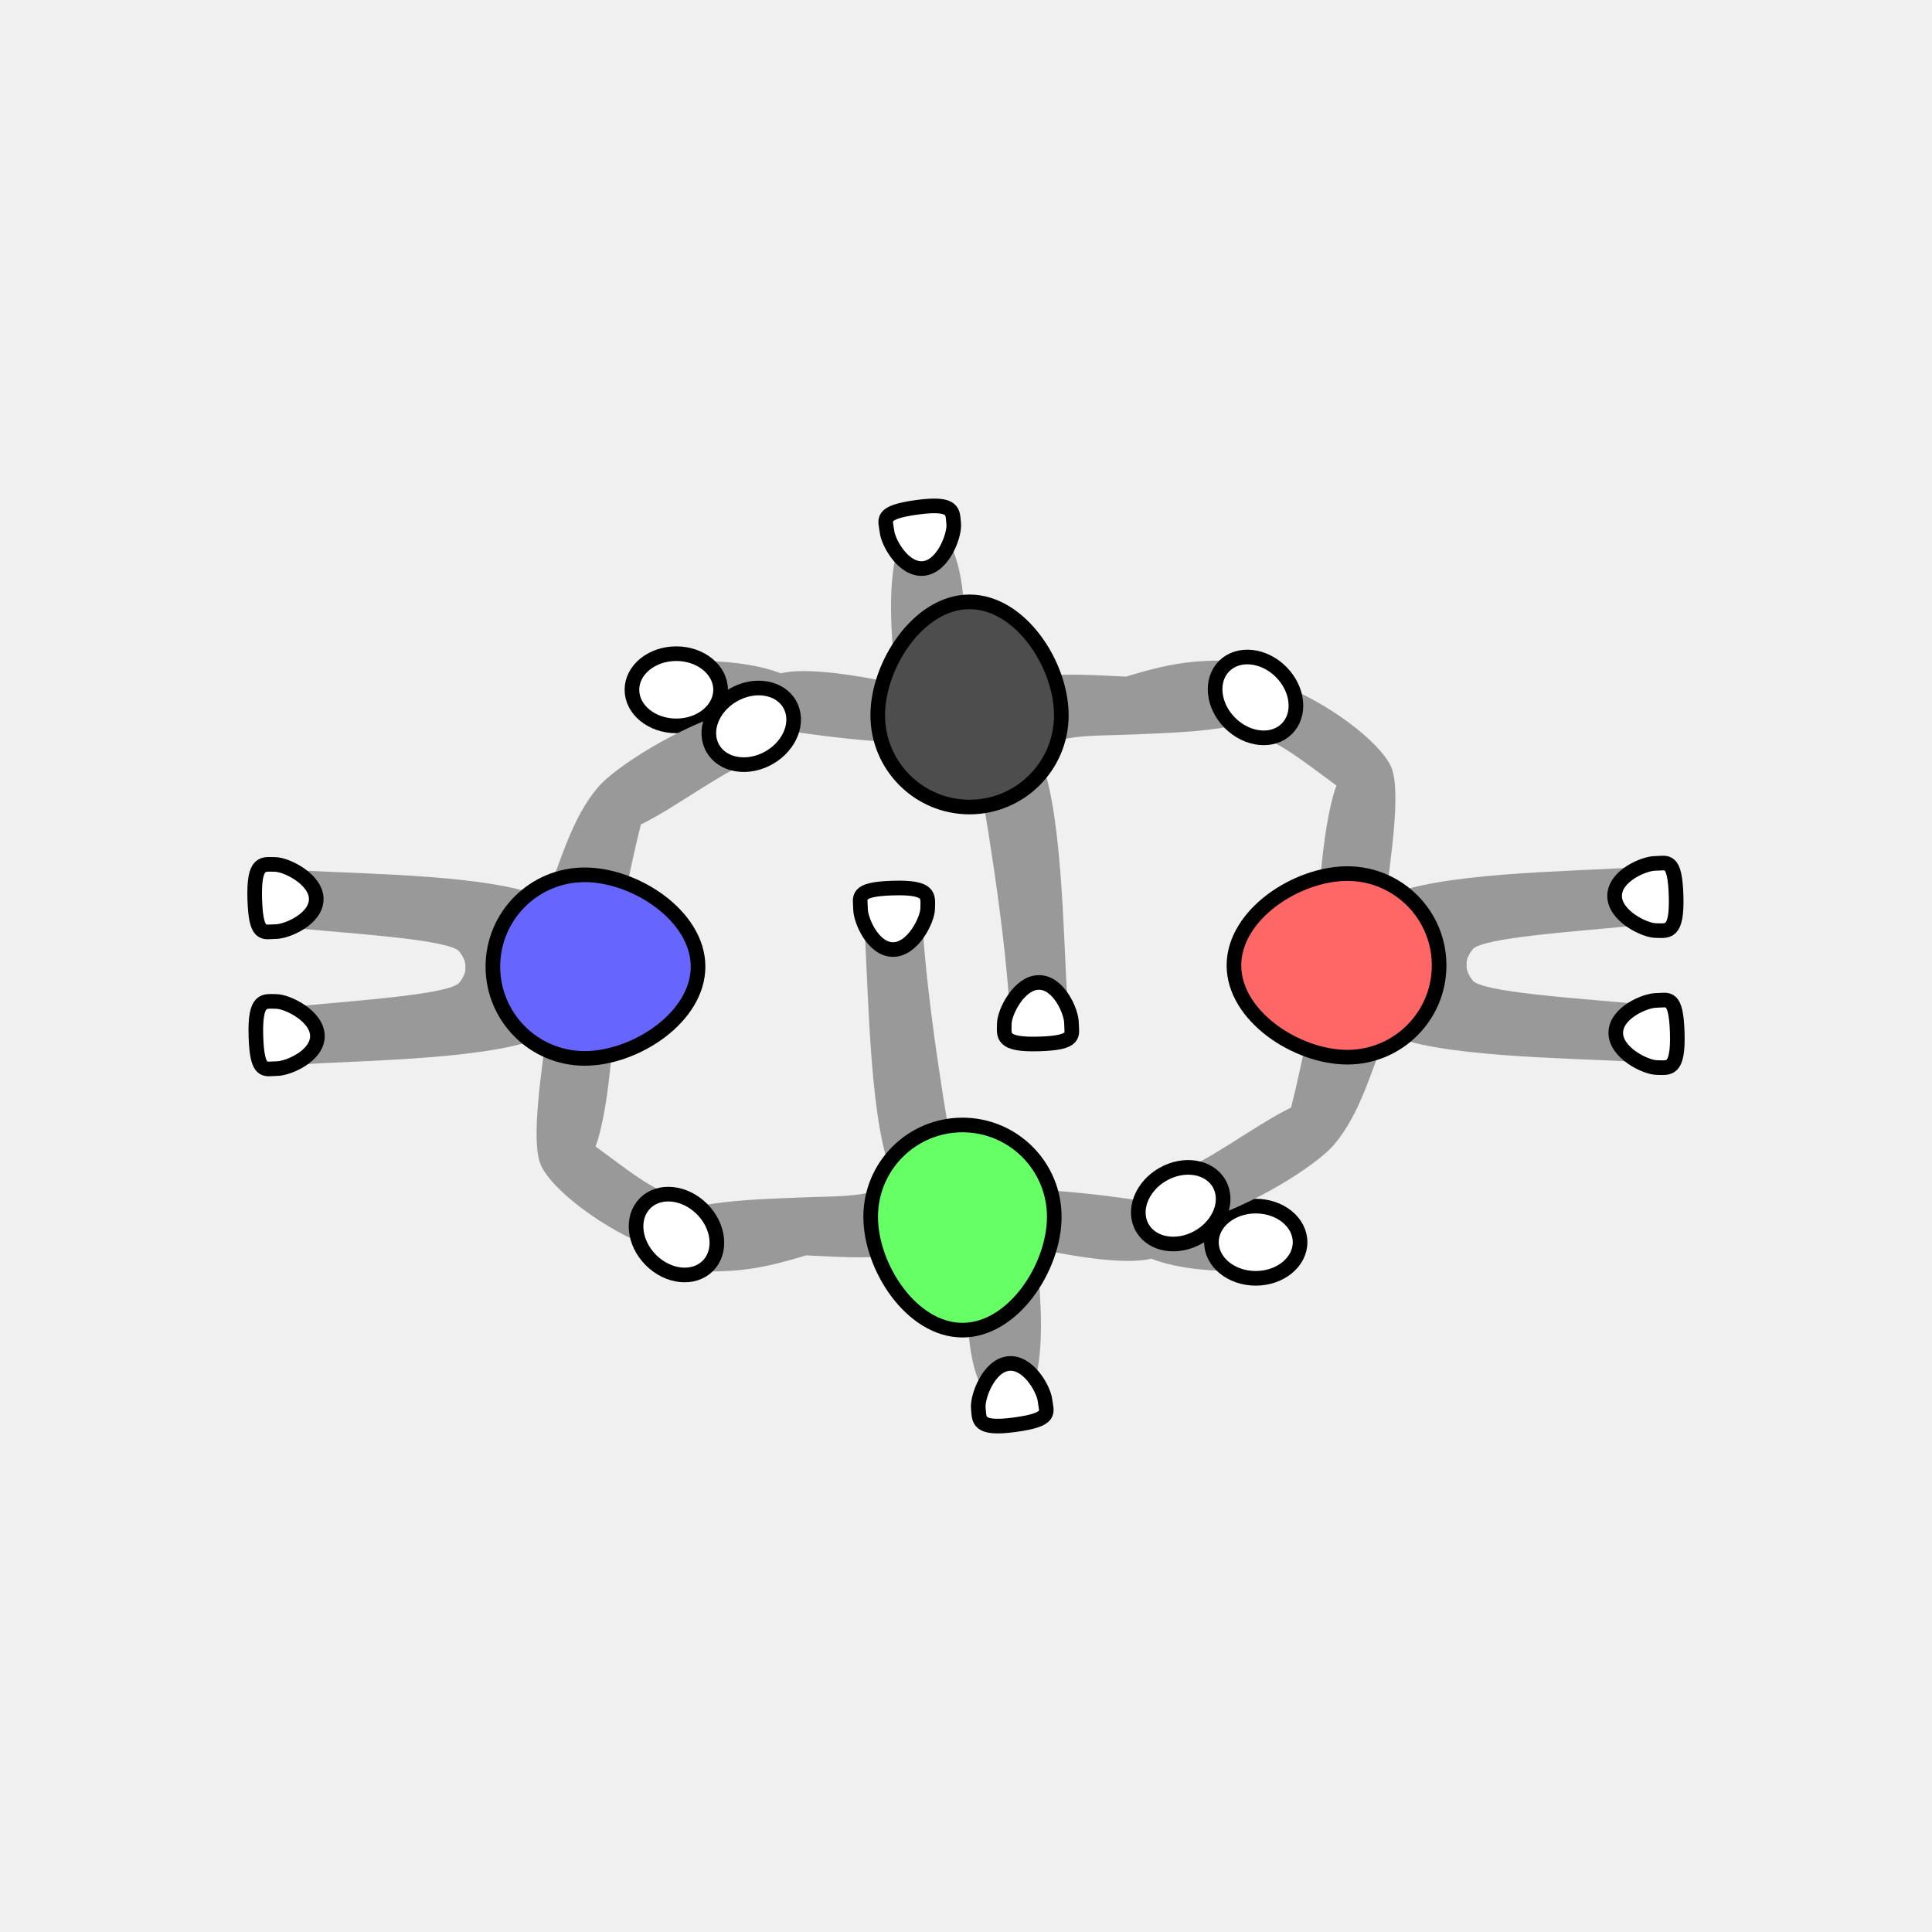
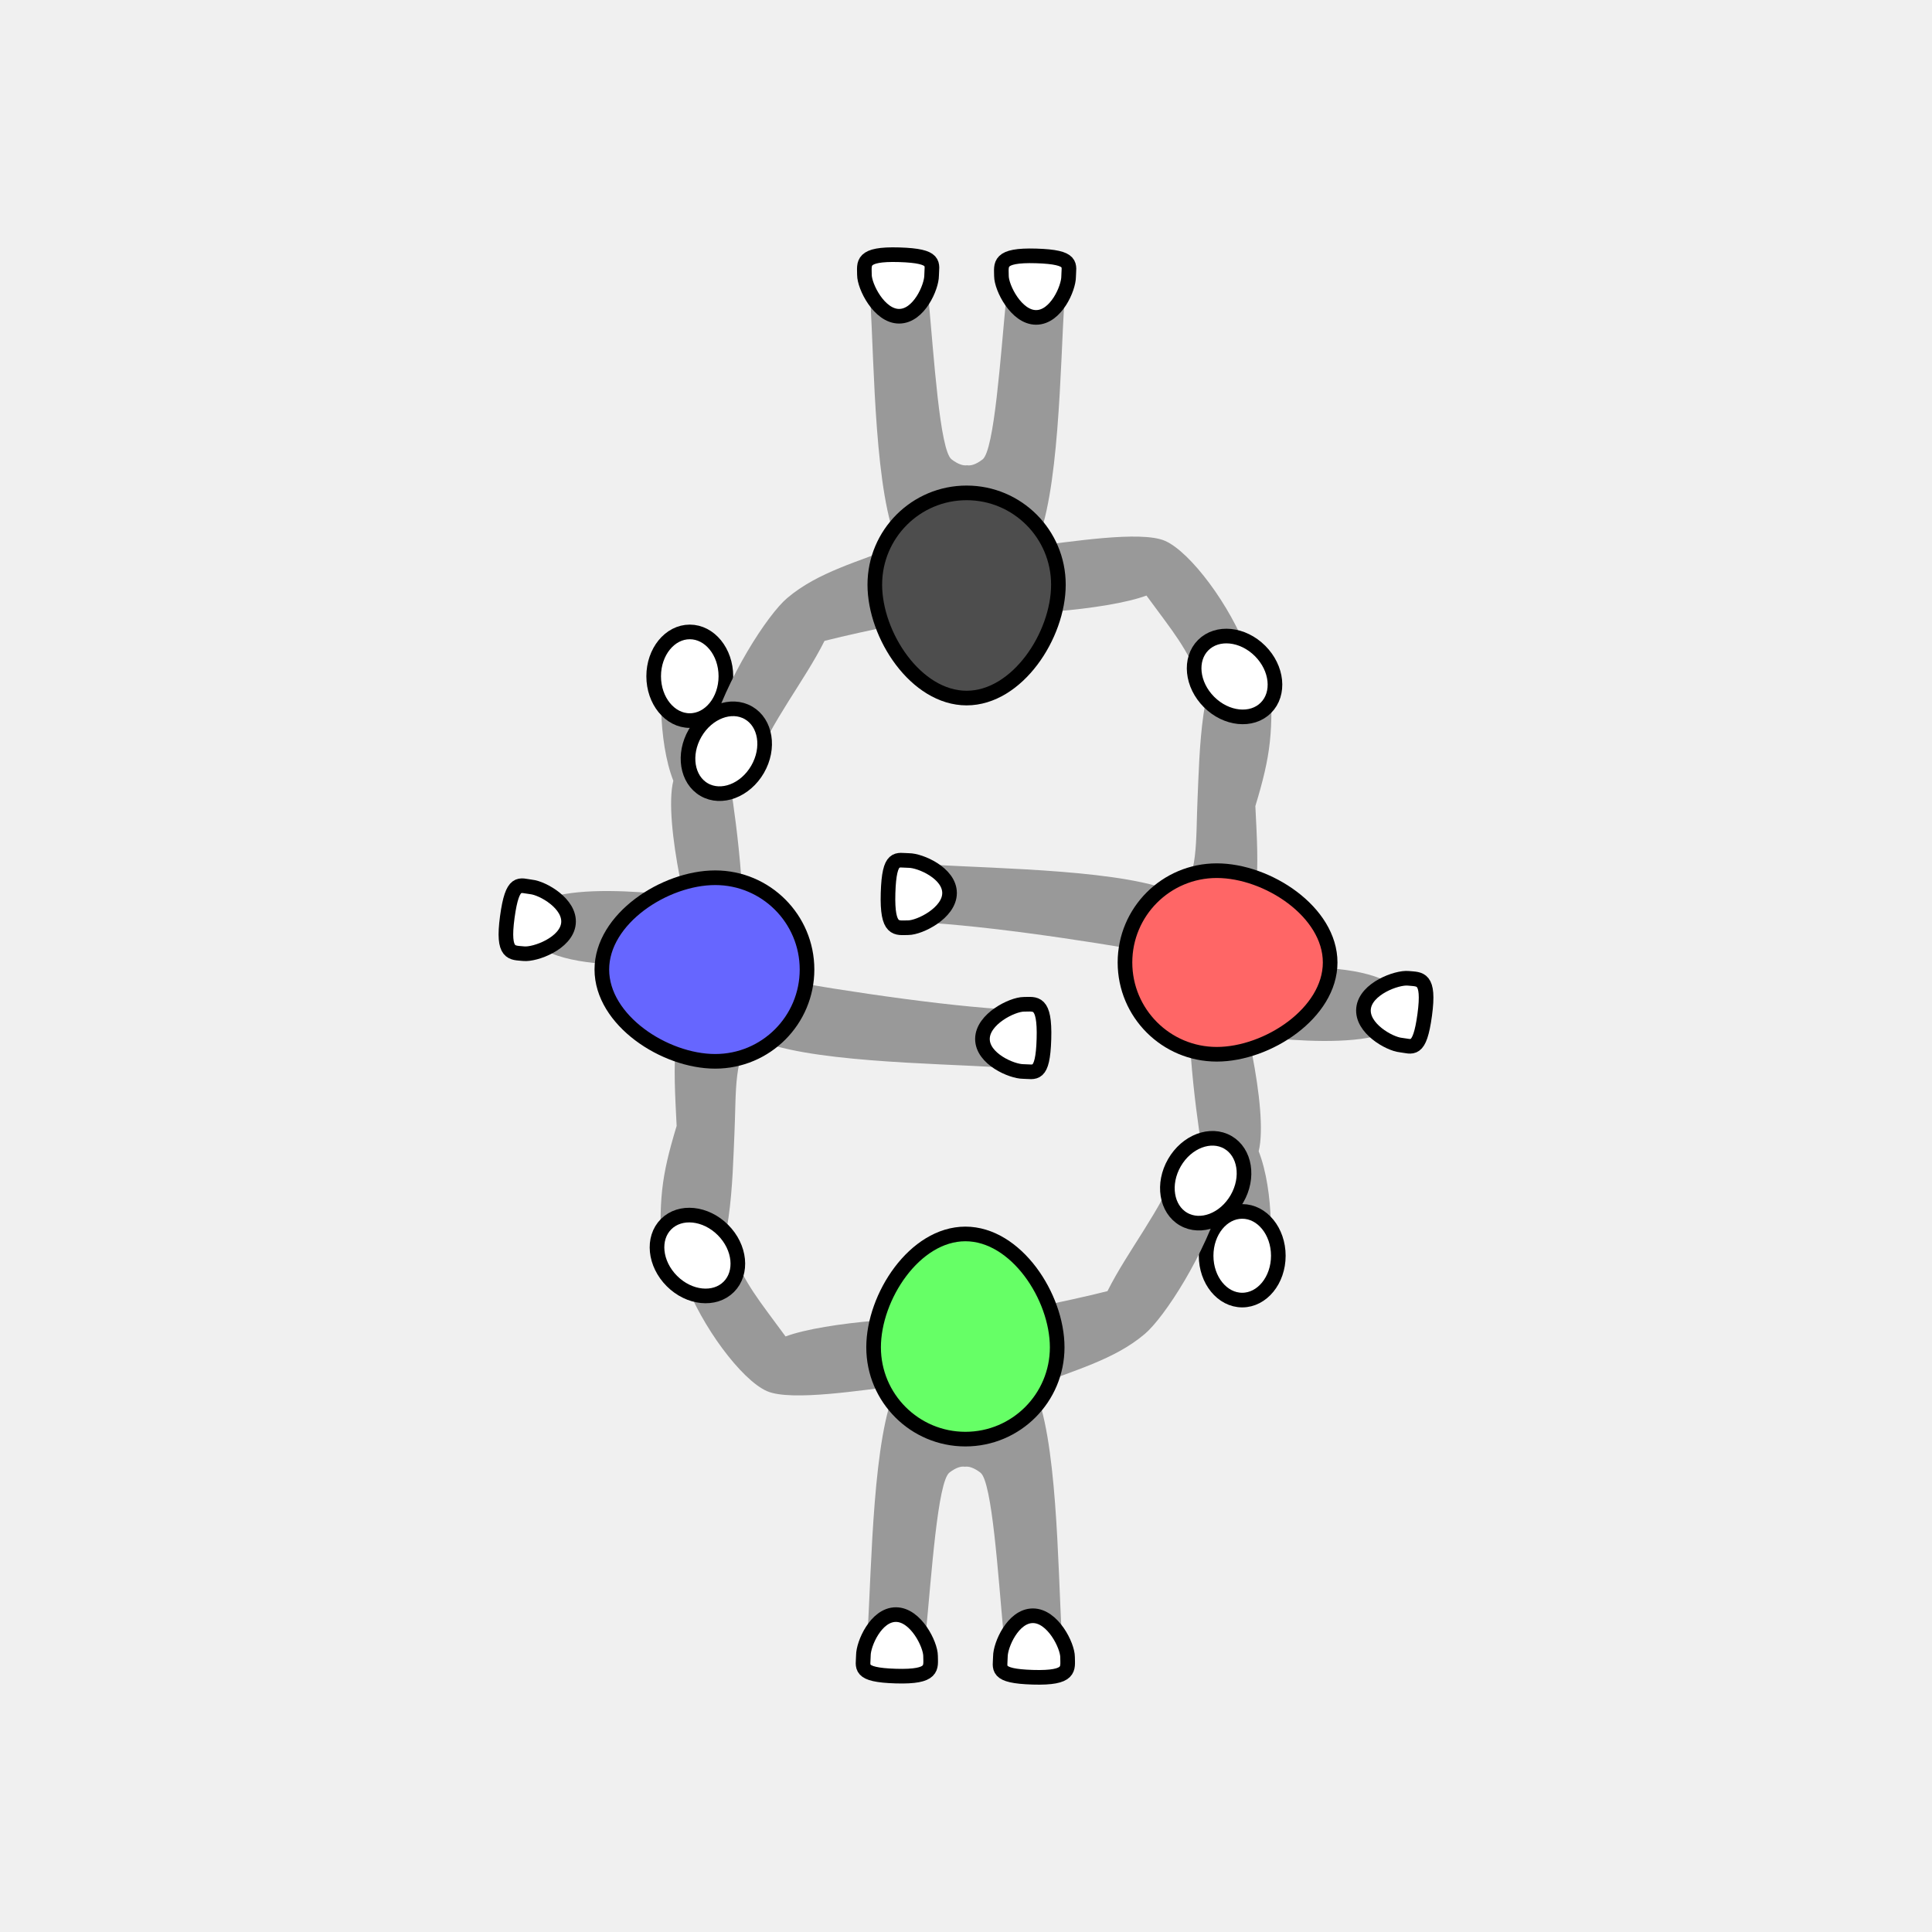
<svg xmlns="http://www.w3.org/2000/svg" width="35mm" height="35mm" viewBox="0 0 35 35" version="1.1" id="svg1" xml:space="preserve">
  <defs id="defs1" />
  <g id="layer1">
-     <path style="fill:#999999;fill-opacity:1;stroke:none;stroke-width:0.1" d="m 17.415,12.571 c 0,0 0.378,-3.069 -0.718,-3.048 -0.9,0.017 -0.435,3.004 -0.435,3.004 z" id="path2" />
-     <path id="path1-7-1-1-6" style="fill:#ffffff;stroke:#000000;stroke-width:0.265;stroke-dasharray:none" d="m 16.068,9.626 c 0.022,0.206 0.304,0.71 0.663,0.672 0.359,-0.038 0.567,-0.605 0.546,-0.811 -0.022,-0.206 0.029,-0.391 -0.663,-0.297 -0.692,0.094 -0.568,0.229 -0.546,0.435 z" />
-     <path style="fill:#999999;fill-opacity:1;stroke:none;stroke-width:0.265;stroke-dasharray:none;stroke-opacity:1" d="m 14.204,13.23 c -0.695,-0.112 -2.22,0.161 -2.417,-0.232 -0.127,-0.251 -0.191,-0.63 0.213,-0.914 0.212,-0.149 1.426,-0.169 2.144,0.114 0.742,-0.186 2.838,0.319 3.322,0.549 0.884,-0.618 1.824,-0.544 2.931,-0.489 0.936,-0.283 1.335,-0.327 2.485,-0.269 0.351,0.438 0.459,0.242 0.278,0.716 -0.21,0.549 -1.848,0.564 -2.623,0.6 -0.753,0.035 -1.466,-0.021 -1.727,0.355 0.432,0.904 0.45,3.23 0.527,4.482 0.022,0.359 -1.022,0.346 -1.057,-0.012 -0.09,-1.354 -0.417,-3.437 -0.671,-4.744 -0.859,0.197 -2.658,-0.037 -3.405,-0.157 z" id="path4-6-8" />
-     <ellipse style="fill:#ffffff;fill-opacity:1;stroke:#000000;stroke-width:0.265;stroke-dasharray:none;stroke-opacity:1" id="path1-7-2-9-9-1-3-1" cx="-12.496" cy="-12.251" rx="0.654" ry="0.803" transform="matrix(0,-1,-1,0,0,0)" />
-     <path id="path1-3-8" style="fill:#4d4d4d;fill-opacity:1;stroke:#000000;stroke-width:0.265" d="m 19.227,12.957 c 0,-0.918 -0.744,-2.054 -1.663,-2.054 -0.918,0 -1.663,1.136 -1.663,2.054 0,0.918 0.744,1.663 1.663,1.663 0.918,0 1.663,-0.744 1.663,-1.663 z" />
-     <path id="path1-7-1-9-7-31" style="fill:#ffffff;stroke:#000000;stroke-width:0.265;stroke-dasharray:none" d="m 19.411,18.536 c 0,-0.207 -0.228,-0.738 -0.589,-0.738 -0.361,0 -0.628,0.542 -0.628,0.749 0,0.207 -0.07,0.386 0.628,0.365 0.698,-0.021 0.589,-0.168 0.589,-0.375 z" />
-     <path style="fill:#999999;fill-opacity:1;stroke:none;stroke-width:0.265;stroke-dasharray:none;stroke-opacity:1" d="m 5.138,16.274 c -0.004,-0.262 0.082,-0.518 0.262,-0.508 1.252,0.072 3.577,0.081 4.482,0.51 0.294,-0.715 0.477,-1.456 0.953,-2.016 0.3,-0.354 1.447,-1.101 2.515,-1.41 0.363,-0.105 0.986,0.623 0.565,0.79 -0.875,0.347 -1.566,0.927 -2.305,1.297 -0.194,0.768 -0.416,1.915 -0.539,2.578 0.125,0.662 -0.018,2.548 -0.282,3.254 0.693,0.508 0.906,0.703 1.597,1 0.081,0.446 -0.48,0.468 -0.561,0.836 -0.853,-0.313 -1.82,-1.036 -2.025,-1.495 -0.198,-0.444 0.03,-1.779 0.088,-2.353 -0.904,0.432 -3.23,0.45 -4.482,0.527 -0.359,0.022 -0.346,-1.022 0.012,-1.057 1.03,-0.101 2.744,-0.213 2.906,-0.428 0.092,-0.121 0.116,-0.211 0.105,-0.279 0.01,-0.068 -0.015,-0.16 -0.107,-0.281 -0.163,-0.214 -1.876,-0.321 -2.906,-0.418 -0.179,-0.017 -0.273,-0.285 -0.277,-0.547 z" id="path4-6-2" />
-     <path id="path1-3-2" style="fill:#6666ff;fill-opacity:1;stroke:#000000;stroke-width:0.265" d="m 10.592,19.174 c 0.918,0 2.054,-0.744 2.054,-1.663 0,-0.918 -1.136,-1.663 -2.054,-1.663 -0.918,0 -1.663,0.744 -1.663,1.663 0,0.918 0.744,1.663 1.663,1.663 z" />
-     <path id="path1-7-1-1-2" style="fill:#ffffff;stroke:#000000;stroke-width:0.265;stroke-dasharray:none" d="m 4.991,16.877 c 0.207,0 0.738,-0.228 0.738,-0.589 0,-0.361 -0.542,-0.628 -0.749,-0.628 -0.207,0 -0.386,-0.07 -0.365,0.628 0.021,0.698 0.168,0.589 0.375,0.589 z" />
-     <path id="path1-7-1-9-7-0" style="fill:#ffffff;stroke:#000000;stroke-width:0.265;stroke-dasharray:none" d="m 5.012,19.359 c 0.207,0 0.738,-0.228 0.738,-0.589 0,-0.361 -0.542,-0.628 -0.749,-0.628 -0.207,0 -0.386,-0.07 -0.365,0.628 0.021,0.698 0.168,0.589 0.375,0.589 z" />
-     <path style="fill:#999999;fill-opacity:1;stroke:none;stroke-width:0.1" d="m 17.585,22.429 c 0,0 -0.378,3.069 0.718,3.048 0.9,-0.017 0.435,-3.004 0.435,-3.004 z" id="path2-5" />
-     <path id="path1-7-1-1-6-5" style="fill:#ffffff;stroke:#000000;stroke-width:0.265;stroke-dasharray:none" d="m 18.932,25.374 c -0.022,-0.206 -0.304,-0.71 -0.663,-0.672 -0.359,0.038 -0.567,0.605 -0.546,0.811 0.022,0.206 -0.029,0.391 0.663,0.297 0.692,-0.094 0.568,-0.229 0.546,-0.435 z" />
-     <path style="fill:#999999;fill-opacity:1;stroke:none;stroke-width:0.265;stroke-dasharray:none;stroke-opacity:1" d="m 20.796,21.77 c 0.695,0.112 2.22,-0.161 2.417,0.232 0.127,0.251 0.191,0.63 -0.213,0.914 -0.212,0.149 -1.426,0.169 -2.144,-0.114 -0.742,0.186 -2.838,-0.319 -3.322,-0.549 -0.884,0.618 -1.824,0.544 -2.931,0.489 -0.936,0.283 -1.335,0.327 -2.485,0.269 -0.351,-0.438 -0.459,-0.242 -0.278,-0.716 0.21,-0.549 1.848,-0.564 2.623,-0.6 0.753,-0.035 1.466,0.021 1.727,-0.355 -0.432,-0.904 -0.45,-3.23 -0.527,-4.482 -0.022,-0.359 1.022,-0.346 1.057,0.012 0.09,1.354 0.417,3.437 0.671,4.744 0.859,-0.197 2.658,0.037 3.405,0.157 z" id="path4-6-8-2" />
-     <ellipse style="fill:#ffffff;fill-opacity:1;stroke:#000000;stroke-width:0.265;stroke-dasharray:none;stroke-opacity:1" id="path1-7-2-9-9-1-3-1-9" cx="22.504" cy="22.749" rx="0.654" ry="0.803" transform="matrix(0,1,1,0,0,0)" />
-     <path id="path1-3-8-0" style="fill:#66ff66;fill-opacity:1;stroke:#000000;stroke-width:0.265" d="m 15.773,22.043 c 0,0.918 0.744,2.054 1.663,2.054 0.918,0 1.663,-1.136 1.663,-2.054 0,-0.918 -0.744,-1.663 -1.663,-1.663 -0.918,0 -1.663,0.744 -1.663,1.663 z" />
-     <path id="path1-7-1-9-7-31-2" style="fill:#ffffff;stroke:#000000;stroke-width:0.265;stroke-dasharray:none" d="m 15.589,16.464 c 0,0.207 0.228,0.738 0.589,0.738 0.361,0 0.628,-0.542 0.628,-0.749 0,-0.207 0.07,-0.386 -0.628,-0.365 -0.698,0.021 -0.589,0.168 -0.589,0.375 z" />
-     <ellipse style="fill:#ffffff;fill-opacity:1;stroke:#000000;stroke-width:0.265;stroke-dasharray:none;stroke-opacity:1" id="path1-7-2-9-9-1-9-9-8" cx="7.149" cy="24.48" rx="0.654" ry="0.803" transform="matrix(-0.7071068,0.7071068,0.7071068,0.7071068,0,0)" />
-     <ellipse style="fill:#ffffff;fill-opacity:1;stroke:#000000;stroke-width:0.265;stroke-dasharray:none;stroke-opacity:1" id="path1-7-2-9-9-1-3" cx="-18.2" cy="-5.207" rx="0.654" ry="0.803" transform="matrix(-0.5,-0.8660254,-0.8660254,0.5,0,0)" />
-     <path style="fill:#999999;fill-opacity:1;stroke:none;stroke-width:0.265;stroke-dasharray:none;stroke-opacity:1" d="m 29.862,18.726 c 0.004,0.262 -0.082,0.518 -0.262,0.508 -1.252,-0.072 -3.577,-0.081 -4.482,-0.51 -0.294,0.715 -0.477,1.456 -0.953,2.016 -0.3,0.354 -1.447,1.101 -2.515,1.41 -0.363,0.105 -0.986,-0.623 -0.565,-0.79 0.875,-0.347 1.566,-0.927 2.305,-1.297 0.194,-0.768 0.416,-1.915 0.539,-2.578 -0.125,-0.662 0.018,-2.548 0.282,-3.254 -0.693,-0.508 -0.906,-0.703 -1.597,-1 -0.081,-0.446 0.48,-0.468 0.561,-0.836 0.853,0.313 1.82,1.036 2.025,1.495 0.198,0.444 -0.03,1.779 -0.088,2.353 0.904,-0.432 3.23,-0.45 4.482,-0.527 0.359,-0.022 0.346,1.022 -0.012,1.057 -1.03,0.101 -2.744,0.213 -2.906,0.428 -0.092,0.121 -0.116,0.211 -0.105,0.279 -0.01,0.068 0.015,0.16 0.107,0.281 0.163,0.214 1.876,0.321 2.906,0.418 0.179,0.017 0.273,0.285 0.277,0.547 z" id="path4-6" />
-     <path id="path1-3" style="fill:#ff6666;fill-opacity:1;stroke:#000000;stroke-width:0.265" d="m 24.408,15.826 c -0.918,0 -2.054,0.744 -2.054,1.663 0,0.918 1.136,1.663 2.054,1.663 0.918,0 1.663,-0.744 1.663,-1.663 0,-0.918 -0.744,-1.663 -1.663,-1.663 z" />
-     <path id="path1-7-1-1" style="fill:#ffffff;stroke:#000000;stroke-width:0.265;stroke-dasharray:none" d="m 30.009,18.123 c -0.207,0 -0.738,0.228 -0.738,0.589 0,0.361 0.542,0.628 0.749,0.628 0.207,0 0.386,0.07 0.365,-0.628 -0.021,-0.698 -0.168,-0.589 -0.375,-0.589 z" />
-     <path id="path1-7-1-9-7" style="fill:#ffffff;stroke:#000000;stroke-width:0.265;stroke-dasharray:none" d="m 29.988,15.641 c -0.207,0 -0.738,0.228 -0.738,0.589 0,0.361 0.542,0.628 0.749,0.628 0.207,0 0.386,0.07 0.365,-0.628 -0.021,-0.698 -0.168,-0.589 -0.375,-0.589 z" />
-     <ellipse style="fill:#ffffff;fill-opacity:1;stroke:#000000;stroke-width:0.265;stroke-dasharray:none;stroke-opacity:1" id="path1-7-2-9-9-1-9-9" cx="7.149" cy="-25.017" rx="0.654" ry="0.803" transform="matrix(0.7071068,-0.7071068,-0.7071068,-0.7071068,0,0)" />
-     <ellipse style="fill:#ffffff;fill-opacity:1;stroke:#000000;stroke-width:0.265;stroke-dasharray:none;stroke-opacity:1" id="path1-7-2-9-9-1" cx="29.611" cy="7.603" rx="0.654" ry="0.803" transform="matrix(0.5,0.8660254,0.8660254,-0.5,0,0)" />
+     <path style="fill:#999999;fill-opacity:1;stroke:none;stroke-width:0.1" d="m 12.571,17.415 c 0,0 -3.069,0.378 -3.048,-0.718 0.017,-0.9 3.004,-0.435 3.004,-0.435 z" id="path2" />
+     <path id="path1-7-1-1-6" style="fill:#ffffff;stroke:#000000;stroke-width:0.265;stroke-dasharray:none" d="m 9.626,16.068 c 0.206,0.022 0.71,0.304 0.672,0.663 -0.038,0.359 -0.605,0.567 -0.811,0.546 -0.206,-0.022 -0.391,0.029 -0.297,-0.663 0.094,-0.692 0.229,-0.568 0.435,-0.546 z" />
+     <path style="fill:#999999;fill-opacity:1;stroke:none;stroke-width:0.265;stroke-dasharray:none;stroke-opacity:1" d="m 13.23,14.204 c -0.112,-0.695 0.161,-2.22 -0.232,-2.417 -0.251,-0.127 -0.63,-0.191 -0.914,0.213 -0.149,0.212 -0.169,1.426 0.114,2.144 -0.186,0.742 0.319,2.838 0.549,3.322 -0.618,0.884 -0.544,1.824 -0.489,2.931 -0.283,0.936 -0.327,1.335 -0.269,2.485 0.438,0.351 0.242,0.459 0.716,0.278 0.549,-0.21 0.564,-1.848 0.6,-2.623 0.035,-0.753 -0.021,-1.466 0.355,-1.727 0.904,0.432 3.23,0.45 4.482,0.527 0.359,0.022 0.346,-1.022 -0.012,-1.057 -1.354,-0.09 -3.437,-0.417 -4.744,-0.671 0.197,-0.859 -0.037,-2.658 -0.157,-3.405 z" id="path4-6-8" />
+     <ellipse style="fill:#ffffff;fill-opacity:1;stroke:#000000;stroke-width:0.265;stroke-dasharray:none;stroke-opacity:1" id="path1-7-2-9-9-1-3-1" cx="-12.496" cy="-12.251" rx="0.654" ry="0.803" transform="scale(-1)" />
+     <path id="path1-3-8" style="fill:#6666ff;fill-opacity:1;stroke:#000000;stroke-width:0.265" d="m 12.957,19.227 c -0.918,0 -2.054,-0.744 -2.054,-1.663 0,-0.918 1.136,-1.663 2.054,-1.663 0.918,0 1.663,0.744 1.663,1.663 0,0.918 -0.744,1.663 -1.663,1.663 z" />
+     <path id="path1-7-1-9-7-31" style="fill:#ffffff;stroke:#000000;stroke-width:0.265;stroke-dasharray:none" d="m 18.536,19.411 c -0.207,0 -0.738,-0.228 -0.738,-0.589 0,-0.361 0.542,-0.628 0.749,-0.628 0.207,0 0.386,-0.07 0.365,0.628 -0.021,0.698 -0.168,0.589 -0.375,0.589 z" />
+     <path style="fill:#999999;fill-opacity:1;stroke:none;stroke-width:0.265;stroke-dasharray:none;stroke-opacity:1" d="m 16.274,5.138 c -0.262,-0.004 -0.518,0.082 -0.508,0.262 0.072,1.252 0.081,3.577 0.51,4.482 -0.715,0.294 -1.456,0.477 -2.016,0.953 -0.354,0.3 -1.101,1.447 -1.41,2.515 -0.105,0.363 0.623,0.986 0.79,0.565 0.347,-0.875 0.927,-1.566 1.297,-2.305 0.768,-0.194 1.915,-0.416 2.578,-0.539 0.662,0.125 2.548,-0.018 3.254,-0.282 0.508,0.693 0.703,0.906 1,1.597 0.446,0.081 0.468,-0.48 0.836,-0.561 -0.313,-0.853 -1.036,-1.82 -1.495,-2.025 -0.444,-0.198 -1.779,0.03 -2.353,0.088 0.432,-0.904 0.45,-3.23 0.527,-4.482 0.022,-0.359 -1.022,-0.346 -1.057,0.012 -0.101,1.03 -0.213,2.744 -0.428,2.906 -0.121,0.092 -0.211,0.116 -0.279,0.105 -0.068,0.01 -0.16,-0.015 -0.281,-0.107 -0.214,-0.163 -0.321,-1.876 -0.418,-2.906 -0.017,-0.179 -0.285,-0.273 -0.547,-0.277 z" id="path4-6-2" />
+     <path id="path1-3-2" style="fill:#4d4d4d;fill-opacity:1;stroke:#000000;stroke-width:0.265" d="m 19.174,10.592 c 0,0.918 -0.744,2.054 -1.663,2.054 -0.918,0 -1.663,-1.136 -1.663,-2.054 0,-0.918 0.744,-1.663 1.663,-1.663 0.918,0 1.663,0.744 1.663,1.663 z" />
+     <path id="path1-7-1-1-2" style="fill:#ffffff;stroke:#000000;stroke-width:0.265;stroke-dasharray:none" d="m 16.877,4.991 c 0,0.207 -0.228,0.738 -0.589,0.738 -0.361,0 -0.628,-0.542 -0.628,-0.749 0,-0.207 -0.07,-0.386 0.628,-0.365 0.698,0.021 0.589,0.168 0.589,0.375 z" />
+     <path id="path1-7-1-9-7-0" style="fill:#ffffff;stroke:#000000;stroke-width:0.265;stroke-dasharray:none" d="m 19.359,5.012 c 0,0.207 -0.228,0.738 -0.589,0.738 -0.361,0 -0.628,-0.542 -0.628,-0.749 0,-0.207 -0.07,-0.386 0.628,-0.365 0.698,0.021 0.589,0.168 0.589,0.375 z" />
+     <path style="fill:#999999;fill-opacity:1;stroke:none;stroke-width:0.1" d="m 22.429,17.585 c 0,0 3.069,-0.378 3.048,0.718 -0.017,0.9 -3.004,0.435 -3.004,0.435 z" id="path2-5" />
+     <path id="path1-7-1-1-6-5" style="fill:#ffffff;stroke:#000000;stroke-width:0.265;stroke-dasharray:none" d="m 25.374,18.932 c -0.206,-0.022 -0.71,-0.304 -0.672,-0.663 0.038,-0.359 0.605,-0.567 0.811,-0.546 0.206,0.022 0.391,-0.029 0.297,0.663 -0.094,0.692 -0.229,0.568 -0.435,0.546 z" />
+     <path style="fill:#999999;fill-opacity:1;stroke:none;stroke-width:0.265;stroke-dasharray:none;stroke-opacity:1" d="m 21.77,20.796 c 0.112,0.695 -0.161,2.22 0.232,2.417 0.251,0.127 0.63,0.191 0.914,-0.213 0.149,-0.212 0.169,-1.426 -0.114,-2.144 0.186,-0.742 -0.319,-2.838 -0.549,-3.322 0.618,-0.884 0.544,-1.824 0.489,-2.931 0.283,-0.936 0.327,-1.335 0.269,-2.485 -0.438,-0.351 -0.242,-0.459 -0.716,-0.278 -0.549,0.21 -0.564,1.848 -0.6,2.623 -0.035,0.753 0.021,1.466 -0.355,1.727 -0.904,-0.432 -3.23,-0.45 -4.482,-0.527 -0.359,-0.022 -0.346,1.022 0.012,1.057 1.354,0.09 3.437,0.417 4.744,0.671 -0.197,0.859 0.037,2.658 0.157,3.405 z" id="path4-6-8-2" />
+     <ellipse style="fill:#ffffff;fill-opacity:1;stroke:#000000;stroke-width:0.265;stroke-dasharray:none;stroke-opacity:1" id="path1-7-2-9-9-1-3-1-9" cx="22.504" cy="22.749" rx="0.654" ry="0.803" />
+     <path id="path1-3-8-0" style="fill:#ff6666;fill-opacity:1;stroke:#000000;stroke-width:0.265" d="m 22.043,15.773 c 0.918,0 2.054,0.744 2.054,1.663 0,0.918 -1.136,1.663 -2.054,1.663 -0.918,0 -1.663,-0.744 -1.663,-1.663 0,-0.918 0.744,-1.663 1.663,-1.663 z" />
+     <path id="path1-7-1-9-7-31-2" style="fill:#ffffff;stroke:#000000;stroke-width:0.265;stroke-dasharray:none" d="m 16.464,15.589 c 0.207,0 0.738,0.228 0.738,0.589 0,0.361 -0.542,0.628 -0.749,0.628 -0.207,0 -0.386,0.07 -0.365,-0.628 0.021,-0.698 0.168,-0.589 0.375,-0.589 z" />
+     <ellipse style="fill:#ffffff;fill-opacity:1;stroke:#000000;stroke-width:0.265;stroke-dasharray:none;stroke-opacity:1" id="path1-7-2-9-9-1-9-9-8" cx="7.149" cy="24.48" rx="0.654" ry="0.803" transform="rotate(-45)" />
+     <ellipse style="fill:#ffffff;fill-opacity:1;stroke:#000000;stroke-width:0.265;stroke-dasharray:none;stroke-opacity:1" id="path1-7-2-9-9-1-3" cx="-18.2" cy="-5.207" rx="0.654" ry="0.803" transform="rotate(-150)" />
+     <path style="fill:#999999;fill-opacity:1;stroke:none;stroke-width:0.265;stroke-dasharray:none;stroke-opacity:1" d="m 18.726,29.862 c 0.262,0.004 0.518,-0.082 0.508,-0.262 -0.072,-1.252 -0.081,-3.577 -0.51,-4.482 0.715,-0.294 1.456,-0.477 2.016,-0.953 0.354,-0.3 1.101,-1.447 1.41,-2.515 0.105,-0.363 -0.623,-0.986 -0.79,-0.565 -0.347,0.875 -0.927,1.566 -1.297,2.305 -0.768,0.194 -1.915,0.416 -2.578,0.539 -0.662,-0.125 -2.548,0.018 -3.254,0.282 -0.508,-0.693 -0.703,-0.906 -1,-1.597 -0.446,-0.081 -0.468,0.48 -0.836,0.561 0.313,0.853 1.036,1.82 1.495,2.025 0.444,0.198 1.779,-0.03 2.353,-0.088 -0.432,0.904 -0.45,3.23 -0.527,4.482 -0.022,0.359 1.022,0.346 1.057,-0.012 0.101,-1.03 0.213,-2.744 0.428,-2.906 0.121,-0.092 0.211,-0.116 0.279,-0.105 0.068,-0.01 0.16,0.015 0.281,0.107 0.214,0.163 0.321,1.876 0.418,2.906 0.017,0.179 0.285,0.273 0.547,0.277 z" id="path4-6" />
+     <path id="path1-3" style="fill:#66ff66;fill-opacity:1;stroke:#000000;stroke-width:0.265" d="m 15.826,24.408 c 0,-0.918 0.744,-2.054 1.663,-2.054 0.918,0 1.663,1.136 1.663,2.054 0,0.918 -0.744,1.663 -1.663,1.663 -0.918,0 -1.663,-0.744 -1.663,-1.663 z" />
+     <path id="path1-7-1-1" style="fill:#ffffff;stroke:#000000;stroke-width:0.265;stroke-dasharray:none" d="m 18.123,30.009 c 0,-0.207 0.228,-0.738 0.589,-0.738 0.361,0 0.628,0.542 0.628,0.749 0,0.207 0.07,0.386 -0.628,0.365 -0.698,-0.021 -0.589,-0.168 -0.589,-0.375 z" />
+     <path id="path1-7-1-9-7" style="fill:#ffffff;stroke:#000000;stroke-width:0.265;stroke-dasharray:none" d="m 15.641,29.988 c 0,-0.207 0.228,-0.738 0.589,-0.738 0.361,0 0.628,0.542 0.628,0.749 0,0.207 0.07,0.386 -0.628,0.365 -0.698,-0.021 -0.589,-0.168 -0.589,-0.375 z" />
+     <ellipse style="fill:#ffffff;fill-opacity:1;stroke:#000000;stroke-width:0.265;stroke-dasharray:none;stroke-opacity:1" id="path1-7-2-9-9-1-9-9" cx="7.149" cy="-25.017" rx="0.654" ry="0.803" transform="rotate(135)" />
+     <ellipse style="fill:#ffffff;fill-opacity:1;stroke:#000000;stroke-width:0.265;stroke-dasharray:none;stroke-opacity:1" id="path1-7-2-9-9-1" cx="29.611" cy="7.603" rx="0.654" ry="0.803" transform="rotate(30)" />
  </g>
</svg>
